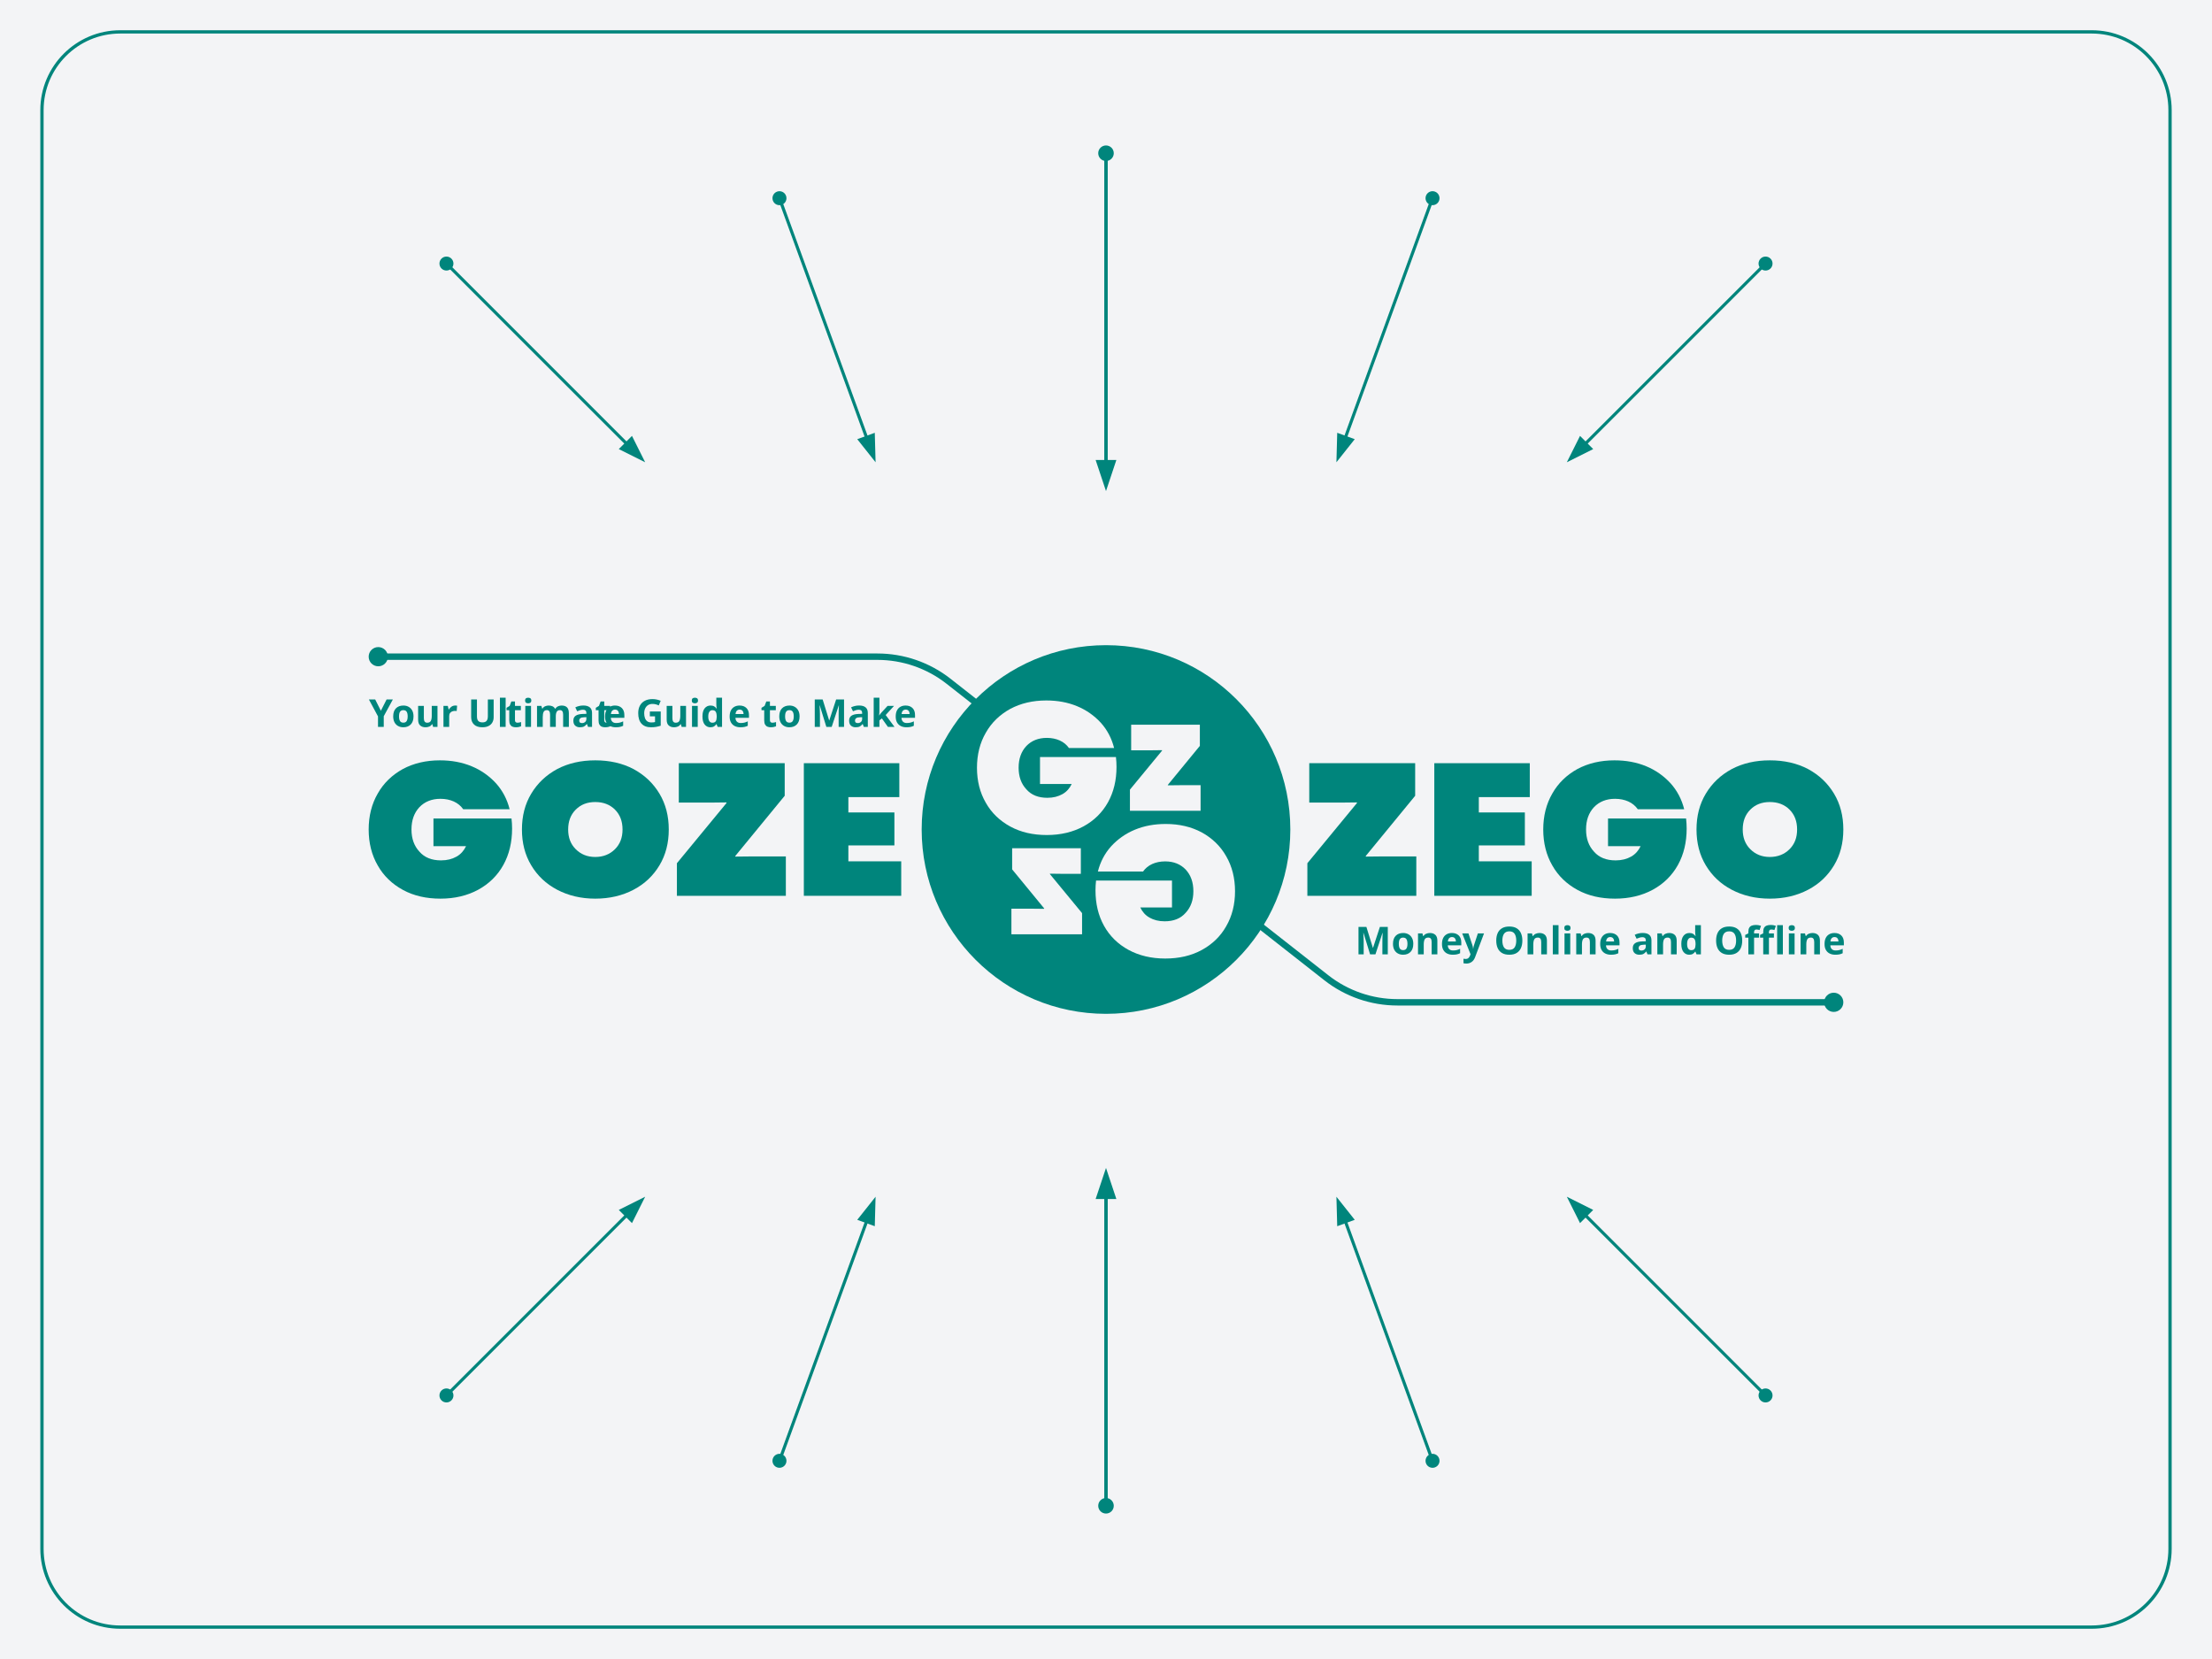
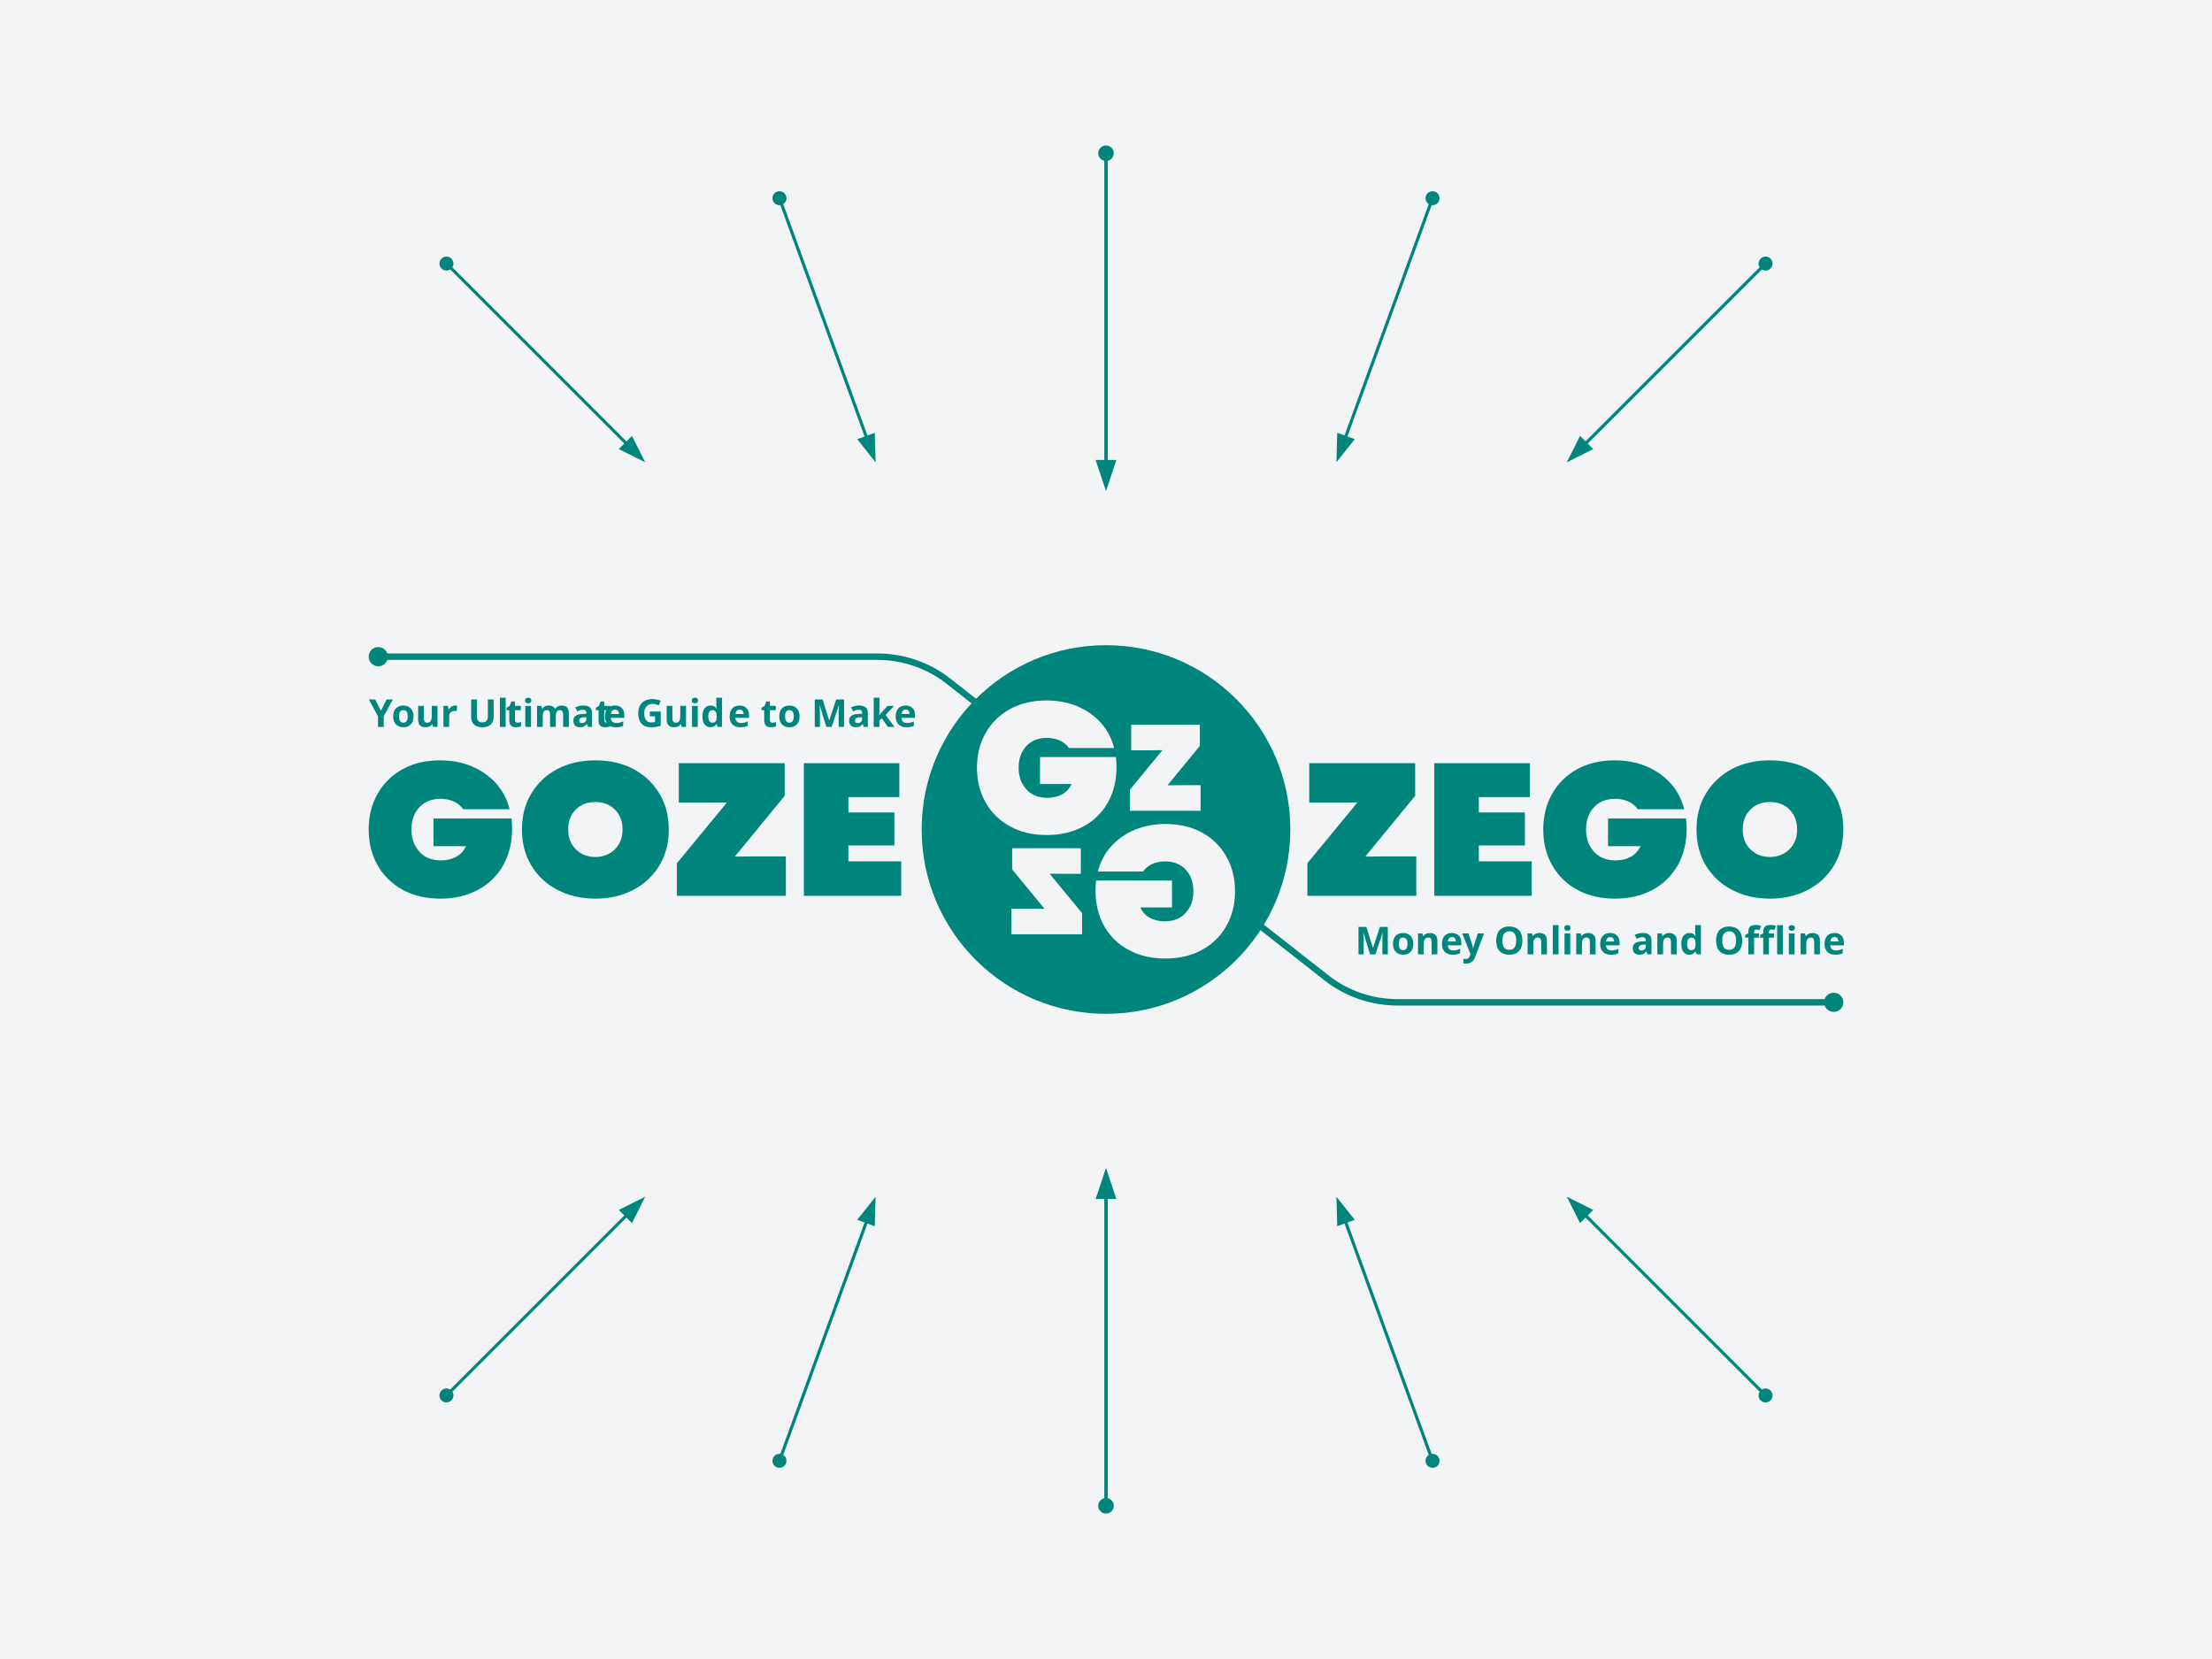
<svg xmlns="http://www.w3.org/2000/svg" width="100%" height="100%" viewBox="0 0 1920 1440" version="1.1" xml:space="preserve" style="fill-rule:evenodd;clip-rule:evenodd;stroke-linejoin:bevel;stroke-miterlimit:1;">
  <g transform="matrix(1.07452,0,0,1.10979,-31.6118,-44.6778)">
    <rect x="29.419" y="40.258" width="1786.84" height="1297.55" style="fill:rgb(243,244,246);" />
  </g>
  <g>
    <circle cx="328.333" cy="570" r="8.333" style="fill:rgb(0,133,124);" />
    <circle cx="1591.67" cy="870" r="8.333" style="fill:rgb(0,133,124);" />
    <path d="M333.333,570L761.61,570C783.998,570 805.739,577.513 823.351,591.336C893.659,646.518 1080.91,793.482 1151.22,848.664C1168.83,862.487 1190.57,870 1212.96,870L1586.67,870" style="fill:none;stroke:rgb(0,133,124);stroke-width:5.56px;" />
    <g id="gozezego-header.svg" transform="matrix(1.6,0,0,1.6,960,720)">
      <g transform="matrix(1,0,0,1,-400,-100)">
        <g transform="matrix(1,0,0,1,300,0)">
          <g transform="matrix(2.24638,0,0,1.91358,-171.981,-75.7202)">
            <ellipse cx="121.075" cy="91.828" rx="44.516" ry="52.258" style="fill:rgb(0,133,124);" />
          </g>
          <g transform="matrix(100,0,0,100,27.3,101.5)">
            <g>
              <path d="M0.406,0.015C0.331,0.015 0.265,-0 0.208,-0.031C0.151,-0.062 0.106,-0.105 0.075,-0.16C0.043,-0.215 0.027,-0.279 0.027,-0.35C0.027,-0.421 0.043,-0.485 0.075,-0.54C0.106,-0.595 0.151,-0.638 0.207,-0.669C0.265,-0.7 0.33,-0.715 0.403,-0.715C0.464,-0.715 0.519,-0.705 0.57,-0.684C0.621,-0.663 0.664,-0.632 0.699,-0.594C0.734,-0.555 0.758,-0.509 0.771,-0.457L0.526,-0.457C0.514,-0.474 0.498,-0.488 0.476,-0.498C0.456,-0.507 0.432,-0.512 0.406,-0.512C0.36,-0.512 0.323,-0.497 0.295,-0.468C0.267,-0.438 0.253,-0.399 0.253,-0.35C0.253,-0.302 0.267,-0.263 0.295,-0.233C0.322,-0.202 0.36,-0.187 0.409,-0.187C0.441,-0.187 0.468,-0.194 0.491,-0.207C0.514,-0.22 0.53,-0.239 0.541,-0.262L0.369,-0.262L0.369,-0.408L0.781,-0.408C0.783,-0.39 0.784,-0.372 0.784,-0.355C0.784,-0.283 0.769,-0.219 0.738,-0.163C0.707,-0.107 0.662,-0.063 0.605,-0.032C0.548,-0.001 0.481,0.015 0.406,0.015Z" style="fill:rgb(243,244,246);fill-rule:nonzero;" />
            </g>
          </g>
          <g transform="matrix(66.6667,0,0,66.6667,110.85,89.8333)">
            <g>
              <path d="M0.032,-0.172L0.294,-0.49L0.293,-0.493L0.206,-0.492L0.042,-0.492L0.042,-0.7L0.601,-0.7L0.601,-0.528L0.34,-0.21L0.341,-0.207L0.438,-0.208L0.607,-0.208L0.607,-0L0.032,-0L0.032,-0.172Z" style="fill:rgb(243,244,246);fill-rule:nonzero;" />
            </g>
          </g>
          <g transform="matrix(-66.6667,-1.85037e-14,-1.85037e-14,66.6667,89.1504,156.833)">
            <g>
              <path d="M0.032,-0.172L0.294,-0.49L0.293,-0.493L0.206,-0.492L0.042,-0.492L0.042,-0.7L0.601,-0.7L0.601,-0.528L0.34,-0.21L0.341,-0.207L0.438,-0.208L0.607,-0.208L0.607,-0L0.032,-0L0.032,-0.172Z" style="fill:rgb(243,244,246);fill-rule:nonzero;" />
            </g>
          </g>
          <g transform="matrix(-100,0,0,100,172.7,168.5)">
            <g>
              <path d="M0.406,0.015C0.331,0.015 0.265,-0 0.208,-0.031C0.151,-0.062 0.106,-0.105 0.075,-0.16C0.043,-0.215 0.027,-0.279 0.027,-0.35C0.027,-0.421 0.043,-0.485 0.075,-0.54C0.106,-0.595 0.151,-0.638 0.207,-0.669C0.265,-0.7 0.33,-0.715 0.403,-0.715C0.464,-0.715 0.519,-0.705 0.57,-0.684C0.621,-0.663 0.664,-0.632 0.699,-0.594C0.734,-0.555 0.758,-0.509 0.771,-0.457L0.526,-0.457C0.514,-0.474 0.498,-0.488 0.476,-0.498C0.456,-0.507 0.432,-0.512 0.406,-0.512C0.36,-0.512 0.323,-0.497 0.295,-0.468C0.267,-0.438 0.253,-0.399 0.253,-0.35C0.253,-0.302 0.267,-0.263 0.295,-0.233C0.322,-0.202 0.36,-0.187 0.409,-0.187C0.441,-0.187 0.468,-0.194 0.491,-0.207C0.514,-0.22 0.53,-0.239 0.541,-0.262L0.369,-0.262L0.369,-0.408L0.781,-0.408C0.783,-0.39 0.784,-0.372 0.784,-0.355C0.784,-0.283 0.769,-0.219 0.738,-0.163C0.707,-0.107 0.662,-0.063 0.605,-0.032C0.548,-0.001 0.481,0.015 0.406,0.015Z" style="fill:rgb(243,244,246);fill-rule:nonzero;" />
            </g>
          </g>
        </g>
        <g transform="matrix(1,0,0,1,-70.5313,37.7553)">
          <g transform="matrix(102.778,0,0,102.778,67.7563,98.2169)">
            <path d="M0.406,0.015C0.331,0.015 0.265,-0 0.208,-0.031C0.151,-0.062 0.106,-0.105 0.075,-0.16C0.043,-0.215 0.027,-0.279 0.027,-0.35C0.027,-0.421 0.043,-0.485 0.075,-0.54C0.106,-0.595 0.151,-0.638 0.207,-0.669C0.265,-0.7 0.33,-0.715 0.403,-0.715C0.464,-0.715 0.519,-0.705 0.57,-0.684C0.621,-0.663 0.664,-0.632 0.699,-0.594C0.734,-0.555 0.758,-0.509 0.771,-0.457L0.526,-0.457C0.514,-0.474 0.498,-0.488 0.476,-0.498C0.456,-0.507 0.432,-0.512 0.406,-0.512C0.36,-0.512 0.323,-0.497 0.295,-0.468C0.267,-0.438 0.253,-0.399 0.253,-0.35C0.253,-0.302 0.267,-0.263 0.295,-0.233C0.322,-0.202 0.36,-0.187 0.409,-0.187C0.441,-0.187 0.468,-0.194 0.491,-0.207C0.514,-0.22 0.53,-0.239 0.541,-0.262L0.369,-0.262L0.369,-0.408L0.781,-0.408C0.783,-0.39 0.784,-0.372 0.784,-0.355C0.784,-0.283 0.769,-0.219 0.738,-0.163C0.707,-0.107 0.662,-0.063 0.605,-0.032C0.548,-0.001 0.481,0.015 0.406,0.015Z" style="fill:rgb(0,133,124);fill-rule:nonzero;" />
          </g>
          <g transform="matrix(102.778,0,0,102.778,150.904,98.2169)">
            <path d="M0.414,0.015C0.339,0.015 0.272,-0.001 0.213,-0.032C0.154,-0.063 0.109,-0.106 0.076,-0.161C0.043,-0.216 0.027,-0.279 0.027,-0.35C0.027,-0.421 0.043,-0.484 0.076,-0.539C0.109,-0.594 0.154,-0.637 0.213,-0.669C0.272,-0.7 0.339,-0.715 0.414,-0.715C0.49,-0.715 0.557,-0.7 0.616,-0.669C0.675,-0.637 0.72,-0.594 0.753,-0.539C0.786,-0.484 0.802,-0.421 0.802,-0.35C0.802,-0.279 0.786,-0.216 0.753,-0.161C0.72,-0.106 0.675,-0.063 0.616,-0.032C0.557,-0.001 0.49,0.015 0.414,0.015ZM0.271,-0.35C0.271,-0.307 0.284,-0.273 0.311,-0.246C0.338,-0.219 0.372,-0.205 0.414,-0.205C0.456,-0.205 0.491,-0.219 0.518,-0.246C0.545,-0.273 0.558,-0.307 0.558,-0.35C0.558,-0.393 0.545,-0.428 0.518,-0.455C0.491,-0.482 0.456,-0.495 0.414,-0.495C0.372,-0.495 0.338,-0.482 0.311,-0.455C0.284,-0.428 0.271,-0.393 0.271,-0.35Z" style="fill:rgb(0,133,124);fill-rule:nonzero;" />
          </g>
          <g transform="matrix(102.778,0,0,102.778,234.462,98.2169)">
            <path d="M0.032,-0.172L0.294,-0.49L0.293,-0.493L0.206,-0.492L0.042,-0.492L0.042,-0.7L0.601,-0.7L0.601,-0.528L0.34,-0.21L0.341,-0.207L0.438,-0.208L0.607,-0.208L0.607,-0L0.032,-0L0.032,-0.172Z" style="fill:rgb(0,133,124);fill-rule:nonzero;" />
          </g>
          <g transform="matrix(102.778,0,0,102.778,300.137,98.2169)">
            <path d="M0.063,-0.7L0.567,-0.7L0.567,-0.521L0.298,-0.521L0.298,-0.44L0.541,-0.44L0.541,-0.266L0.298,-0.266L0.298,-0.182L0.577,-0.182L0.577,-0L0.063,-0L0.063,-0.7Z" style="fill:rgb(0,133,124);fill-rule:nonzero;" />
          </g>
        </g>
        <g transform="matrix(1,0,0,1,438.196,37.7553)">
          <g transform="matrix(102.778,0,0,102.778,67.7563,98.2169)">
            <path d="M0.032,-0.172L0.294,-0.49L0.293,-0.493L0.206,-0.492L0.042,-0.492L0.042,-0.7L0.601,-0.7L0.601,-0.528L0.34,-0.21L0.341,-0.207L0.438,-0.208L0.607,-0.208L0.607,-0L0.032,-0L0.032,-0.172Z" style="fill:rgb(0,133,124);fill-rule:nonzero;" />
          </g>
          <g transform="matrix(102.778,0,0,102.778,133.431,98.2169)">
            <path d="M0.063,-0.7L0.567,-0.7L0.567,-0.521L0.298,-0.521L0.298,-0.44L0.541,-0.44L0.541,-0.266L0.298,-0.266L0.298,-0.182L0.577,-0.182L0.577,-0L0.063,-0L0.063,-0.7Z" style="fill:rgb(0,133,124);fill-rule:nonzero;" />
          </g>
          <g transform="matrix(102.778,0,0,102.778,196.229,98.2169)">
            <path d="M0.406,0.015C0.331,0.015 0.265,-0 0.208,-0.031C0.151,-0.062 0.106,-0.105 0.075,-0.16C0.043,-0.215 0.027,-0.279 0.027,-0.35C0.027,-0.421 0.043,-0.485 0.075,-0.54C0.106,-0.595 0.151,-0.638 0.207,-0.669C0.265,-0.7 0.33,-0.715 0.403,-0.715C0.464,-0.715 0.519,-0.705 0.57,-0.684C0.621,-0.663 0.664,-0.632 0.699,-0.594C0.734,-0.555 0.758,-0.509 0.771,-0.457L0.526,-0.457C0.514,-0.474 0.498,-0.488 0.476,-0.498C0.456,-0.507 0.432,-0.512 0.406,-0.512C0.36,-0.512 0.323,-0.497 0.295,-0.468C0.267,-0.438 0.253,-0.399 0.253,-0.35C0.253,-0.302 0.267,-0.263 0.295,-0.233C0.322,-0.202 0.36,-0.187 0.409,-0.187C0.441,-0.187 0.468,-0.194 0.491,-0.207C0.514,-0.22 0.53,-0.239 0.541,-0.262L0.369,-0.262L0.369,-0.408L0.781,-0.408C0.783,-0.39 0.784,-0.372 0.784,-0.355C0.784,-0.283 0.769,-0.219 0.738,-0.163C0.707,-0.107 0.662,-0.063 0.605,-0.032C0.548,-0.001 0.481,0.015 0.406,0.015Z" style="fill:rgb(0,133,124);fill-rule:nonzero;" />
          </g>
          <g transform="matrix(102.778,0,0,102.778,279.376,98.2169)">
            <path d="M0.414,0.015C0.339,0.015 0.272,-0.001 0.213,-0.032C0.154,-0.063 0.109,-0.106 0.076,-0.161C0.043,-0.216 0.027,-0.279 0.027,-0.35C0.027,-0.421 0.043,-0.484 0.076,-0.539C0.109,-0.594 0.154,-0.637 0.213,-0.669C0.272,-0.7 0.339,-0.715 0.414,-0.715C0.49,-0.715 0.557,-0.7 0.616,-0.669C0.675,-0.637 0.72,-0.594 0.753,-0.539C0.786,-0.484 0.802,-0.421 0.802,-0.35C0.802,-0.279 0.786,-0.216 0.753,-0.161C0.72,-0.106 0.675,-0.063 0.616,-0.032C0.557,-0.001 0.49,0.015 0.414,0.015ZM0.271,-0.35C0.271,-0.307 0.284,-0.273 0.311,-0.246C0.338,-0.219 0.372,-0.205 0.414,-0.205C0.456,-0.205 0.491,-0.219 0.518,-0.246C0.545,-0.273 0.558,-0.307 0.558,-0.35C0.558,-0.393 0.545,-0.428 0.518,-0.455C0.491,-0.482 0.456,-0.495 0.414,-0.495C0.372,-0.495 0.338,-0.482 0.311,-0.455C0.284,-0.428 0.271,-0.393 0.271,-0.35Z" style="fill:rgb(0,133,124);fill-rule:nonzero;" />
          </g>
        </g>
      </g>
    </g>
    <g transform="matrix(1,0,0,1,-26.4938,-314.863)">
      <text x="346.694px" y="945.797px" style="font-family:'OpenSauceOne-ExtraBold', 'Open Sauce One';font-weight:800;font-size:33.333px;fill:rgb(0,133,124);">Y<tspan x="366.294px " y="945.797px ">o</tspan>ur Ul<tspan x="465.394px " y="945.797px ">t</tspan>imat<tspan x="550.16px " y="945.797px ">e</tspan> Guid<tspan x="658.327px " y="945.797px ">e</tspan> t<tspan x="701.394px " y="945.797px ">o</tspan> Mak<tspan x="802.46px " y="945.797px ">e</tspan>
      </text>
    </g>
    <g transform="matrix(1,0,0,1,202.217,-117.43)">
      <text x="973.949px" y="945.797px" style="font-family:'OpenSauceOne-ExtraBold', 'Open Sauce One';font-weight:800;font-size:33.333px;fill:rgb(0,133,124);">Money Online and Ofﬂine</text>
    </g>
-   </g>
-   <g transform="matrix(1.1379,0,0,1.54499,-96.2834,-514.314)">
-     <path d="M1741.18,394.784C1741.18,370.002 1713.86,349.881 1680.21,349.881L176.341,349.881C142.692,349.881 115.374,370.002 115.374,394.784L115.374,1203.04C115.374,1227.82 142.692,1247.94 176.341,1247.94L1680.21,1247.94C1713.86,1247.94 1741.18,1227.82 1741.18,1203.04L1741.18,394.784ZM1738.67,394.784L1738.67,1203.04C1738.67,1226.8 1712.47,1246.1 1680.21,1246.1C1680.21,1246.1 176.341,1246.1 176.341,1246.1C144.077,1246.1 117.883,1226.8 117.883,1203.04L117.883,394.784C117.883,371.022 144.077,351.729 176.341,351.729L1680.21,351.729C1712.47,351.729 1738.67,371.022 1738.67,394.784Z" style="fill:rgb(0,133,124);" />
  </g>
  <g transform="matrix(1,0,0,1,-1.13687e-13,38.75)">
    <g transform="matrix(0.998274,0.0668106,-0.058722,1.13578,201.453,-160.397)">
      <g transform="matrix(0.998274,-0.058722,0.0516127,0.877416,-194.827,118.565)">
        <path d="M953.256,1307.01C953.256,1310.73 956.278,1313.75 960,1313.75C963.722,1313.75 966.744,1310.73 966.744,1307.01C966.744,1303.28 963.722,1300.26 960,1300.26C956.278,1300.26 953.256,1303.28 953.256,1307.01Z" style="fill:rgb(0,133,124);" />
        <path d="M951.007,1040.73L960,1013.75L968.993,1040.73L951.007,1040.73Z" style="fill:rgb(0,133,124);" />
        <path d="M960,1302.96L960,1035.33" style="fill:none;stroke:rgb(0,133,124);stroke-width:3px;" />
      </g>
    </g>
    <g transform="matrix(0.919029,0.393748,-0.378897,0.869319,370.806,-148.542)">
      <g transform="matrix(0.916888,-0.415294,0.39963,0.969318,-296.112,260.417)">
        <path d="M670.866,1265.89C669.72,1269.04 671.346,1272.53 674.495,1273.67C677.644,1274.82 681.13,1273.19 682.276,1270.05C683.422,1266.9 681.796,1263.41 678.648,1262.26C675.499,1261.12 672.012,1262.74 670.866,1265.89Z" style="fill:rgb(0,133,124);" />
        <path d="M744.088,1058.8L760,1038.75L759.301,1064.34L744.088,1058.8Z" style="fill:rgb(0,133,124);" />
        <path d="M677.817,1264.55C690.516,1229.66 736.134,1104.32 753.356,1057.01" style="fill:none;stroke:rgb(0,133,124);stroke-width:2.7px;" />
      </g>
    </g>
    <g transform="matrix(0.666518,0.745255,-0.710787,0.627742,692.666,-205.413)">
      <g transform="matrix(0.662092,-0.786035,0.749681,0.70299,-333.664,661.622)">
        <path d="M383.223,1206.94C380.854,1209.31 380.854,1213.16 383.223,1215.53C385.593,1217.9 389.44,1217.9 391.809,1215.53C394.178,1213.16 394.178,1209.31 391.809,1206.94C389.44,1204.57 385.593,1204.57 383.223,1206.94Z" style="fill:rgb(0,133,124);" />
        <path d="M537.105,1050.2L560,1038.75L548.552,1061.64L537.105,1050.2Z" style="fill:rgb(0,133,124);" />
        <path d="M390.092,1208.66C416.346,1182.4 510.659,1088.09 546.263,1052.49" style="fill:none;stroke:rgb(0,133,124);stroke-width:2.7px;" />
      </g>
    </g>
    <g transform="matrix(0.957113,-0.289112,0.268536,0.909487,123.592,370.335)">
      <g transform="matrix(0.959254,0.304932,-0.28323,1.00949,-2.69104,-450.652)">
        <path d="M1237.72,1270.05C1238.87,1273.19 1242.36,1274.82 1245.51,1273.67C1248.65,1272.53 1250.28,1269.04 1249.13,1265.89C1247.99,1262.74 1244.5,1261.12 1241.35,1262.26C1238.2,1263.41 1236.58,1266.9 1237.72,1270.05Z" style="fill:rgb(0,133,124);" />
        <path d="M1160.7,1064.34L1160,1038.75L1175.91,1058.8L1160.7,1064.34Z" style="fill:rgb(0,133,124);" />
        <path d="M1242.18,1264.55C1229.48,1229.66 1183.87,1104.32 1166.64,1057.01" style="fill:none;stroke:rgb(0,133,124);stroke-width:2.7px;" />
      </g>
    </g>
    <g transform="matrix(0.745255,-0.666518,0.627742,0.710787,154.587,867.334)">
      <g transform="matrix(0.749681,0.70299,-0.662092,0.786035,484.02,-820.887)">
        <path d="M1528.19,1215.53C1530.56,1217.9 1534.41,1217.9 1536.78,1215.53C1539.15,1213.16 1539.15,1209.31 1536.78,1206.94C1534.41,1204.57 1530.56,1204.57 1528.19,1206.94C1525.82,1209.31 1525.82,1213.16 1528.19,1215.53Z" style="fill:rgb(0,133,124);" />
        <path d="M1371.45,1061.64L1360,1038.75L1382.89,1050.2L1371.45,1061.64Z" style="fill:rgb(0,133,124);" />
        <path d="M1529.91,1208.66C1503.65,1182.4 1409.34,1088.09 1373.74,1052.49" style="fill:none;stroke:rgb(0,133,124);stroke-width:2.7px;" />
      </g>
    </g>
  </g>
  <g transform="matrix(1,0,0,-1,-1.13687e-13,1401.25)">
    <g transform="matrix(0.998274,0.0668106,-0.058722,1.13578,201.453,-160.397)">
      <g transform="matrix(0.998274,-0.058722,-0.0516127,-0.877416,-120.505,1382.04)">
        <path d="M966.744,132.994C966.744,129.272 963.722,126.25 960,126.25C956.278,126.25 953.256,129.272 953.256,132.994C953.256,136.717 956.278,139.739 960,139.739C963.722,139.739 966.744,136.717 966.744,132.994Z" style="fill:rgb(0,133,124);" />
        <path d="M968.993,399.272L960,426.25L951.007,399.272L968.993,399.272Z" style="fill:rgb(0,133,124);" />
        <path d="M960,137.041L960,404.668" style="fill:none;stroke:rgb(0,133,124);stroke-width:3px;" />
      </g>
    </g>
    <g transform="matrix(0.919029,0.393748,-0.378897,0.869319,370.806,-148.542)">
      <g transform="matrix(0.916888,-0.415294,-0.39963,-0.969318,279.356,1656.23)">
        <path d="M682.276,169.955C681.13,166.807 677.644,165.181 674.495,166.327C671.346,167.473 669.72,170.96 670.866,174.108C672.012,177.257 675.499,178.883 678.648,177.737C681.796,176.591 683.422,173.104 682.276,169.955Z" style="fill:rgb(0,133,124);" />
        <path d="M759.301,375.662L760,401.25L744.088,381.199L759.301,375.662Z" style="fill:rgb(0,133,124);" />
        <path d="M677.817,175.455C690.516,210.344 736.134,335.68 753.356,382.994" style="fill:none;stroke:rgb(0,133,124);stroke-width:2.7px;" />
      </g>
    </g>
    <g transform="matrix(0.666518,0.745255,-0.710787,0.627742,692.666,-205.413)">
      <g transform="matrix(0.662092,-0.786035,-0.749681,-0.70299,745.877,1673.93)">
        <path d="M391.809,224.473C389.44,222.104 385.593,222.104 383.223,224.473C380.854,226.843 380.854,230.69 383.223,233.059C385.593,235.428 389.44,235.428 391.809,233.059C394.178,230.69 394.178,226.843 391.809,224.473Z" style="fill:rgb(0,133,124);" />
        <path d="M548.552,378.355L560,401.25L537.105,389.802L548.552,378.355Z" style="fill:rgb(0,133,124);" />
        <path d="M390.092,231.342C416.346,257.596 510.659,351.909 546.263,387.513" style="fill:none;stroke:rgb(0,133,124);stroke-width:2.7px;" />
      </g>
    </g>
    <g transform="matrix(0.957113,-0.289112,0.268536,0.909487,123.592,370.335)">
      <g transform="matrix(0.959254,0.304932,0.28323,-1.00949,-410.542,1003.01)">
        <path d="M1249.13,174.108C1250.28,170.96 1248.65,167.473 1245.51,166.327C1242.36,165.181 1238.87,166.807 1237.72,169.955C1236.58,173.104 1238.2,176.591 1241.35,177.737C1244.5,178.883 1247.99,177.257 1249.13,174.108Z" style="fill:rgb(0,133,124);" />
        <path d="M1175.91,381.199L1160,401.25L1160.7,375.662L1175.91,381.199Z" style="fill:rgb(0,133,124);" />
        <path d="M1242.18,175.455C1229.48,210.344 1183.87,335.68 1166.64,382.994" style="fill:none;stroke:rgb(0,133,124);stroke-width:2.7px;" />
      </g>
    </g>
    <g transform="matrix(0.745255,-0.666518,0.627742,0.710787,154.587,867.334)">
      <g transform="matrix(0.749681,0.70299,0.662092,-0.786035,-469.392,311.003)">
        <path d="M1536.78,233.059C1539.15,230.69 1539.15,226.843 1536.78,224.473C1534.41,222.104 1530.56,222.104 1528.19,224.473C1525.82,226.843 1525.82,230.69 1528.19,233.059C1530.56,235.428 1534.41,235.428 1536.78,233.059Z" style="fill:rgb(0,133,124);" />
        <path d="M1382.89,389.802L1360,401.25L1371.45,378.355L1382.89,389.802Z" style="fill:rgb(0,133,124);" />
        <path d="M1529.91,231.342C1503.65,257.596 1409.34,351.909 1373.74,387.513" style="fill:none;stroke:rgb(0,133,124);stroke-width:2.7px;" />
      </g>
    </g>
  </g>
</svg>
